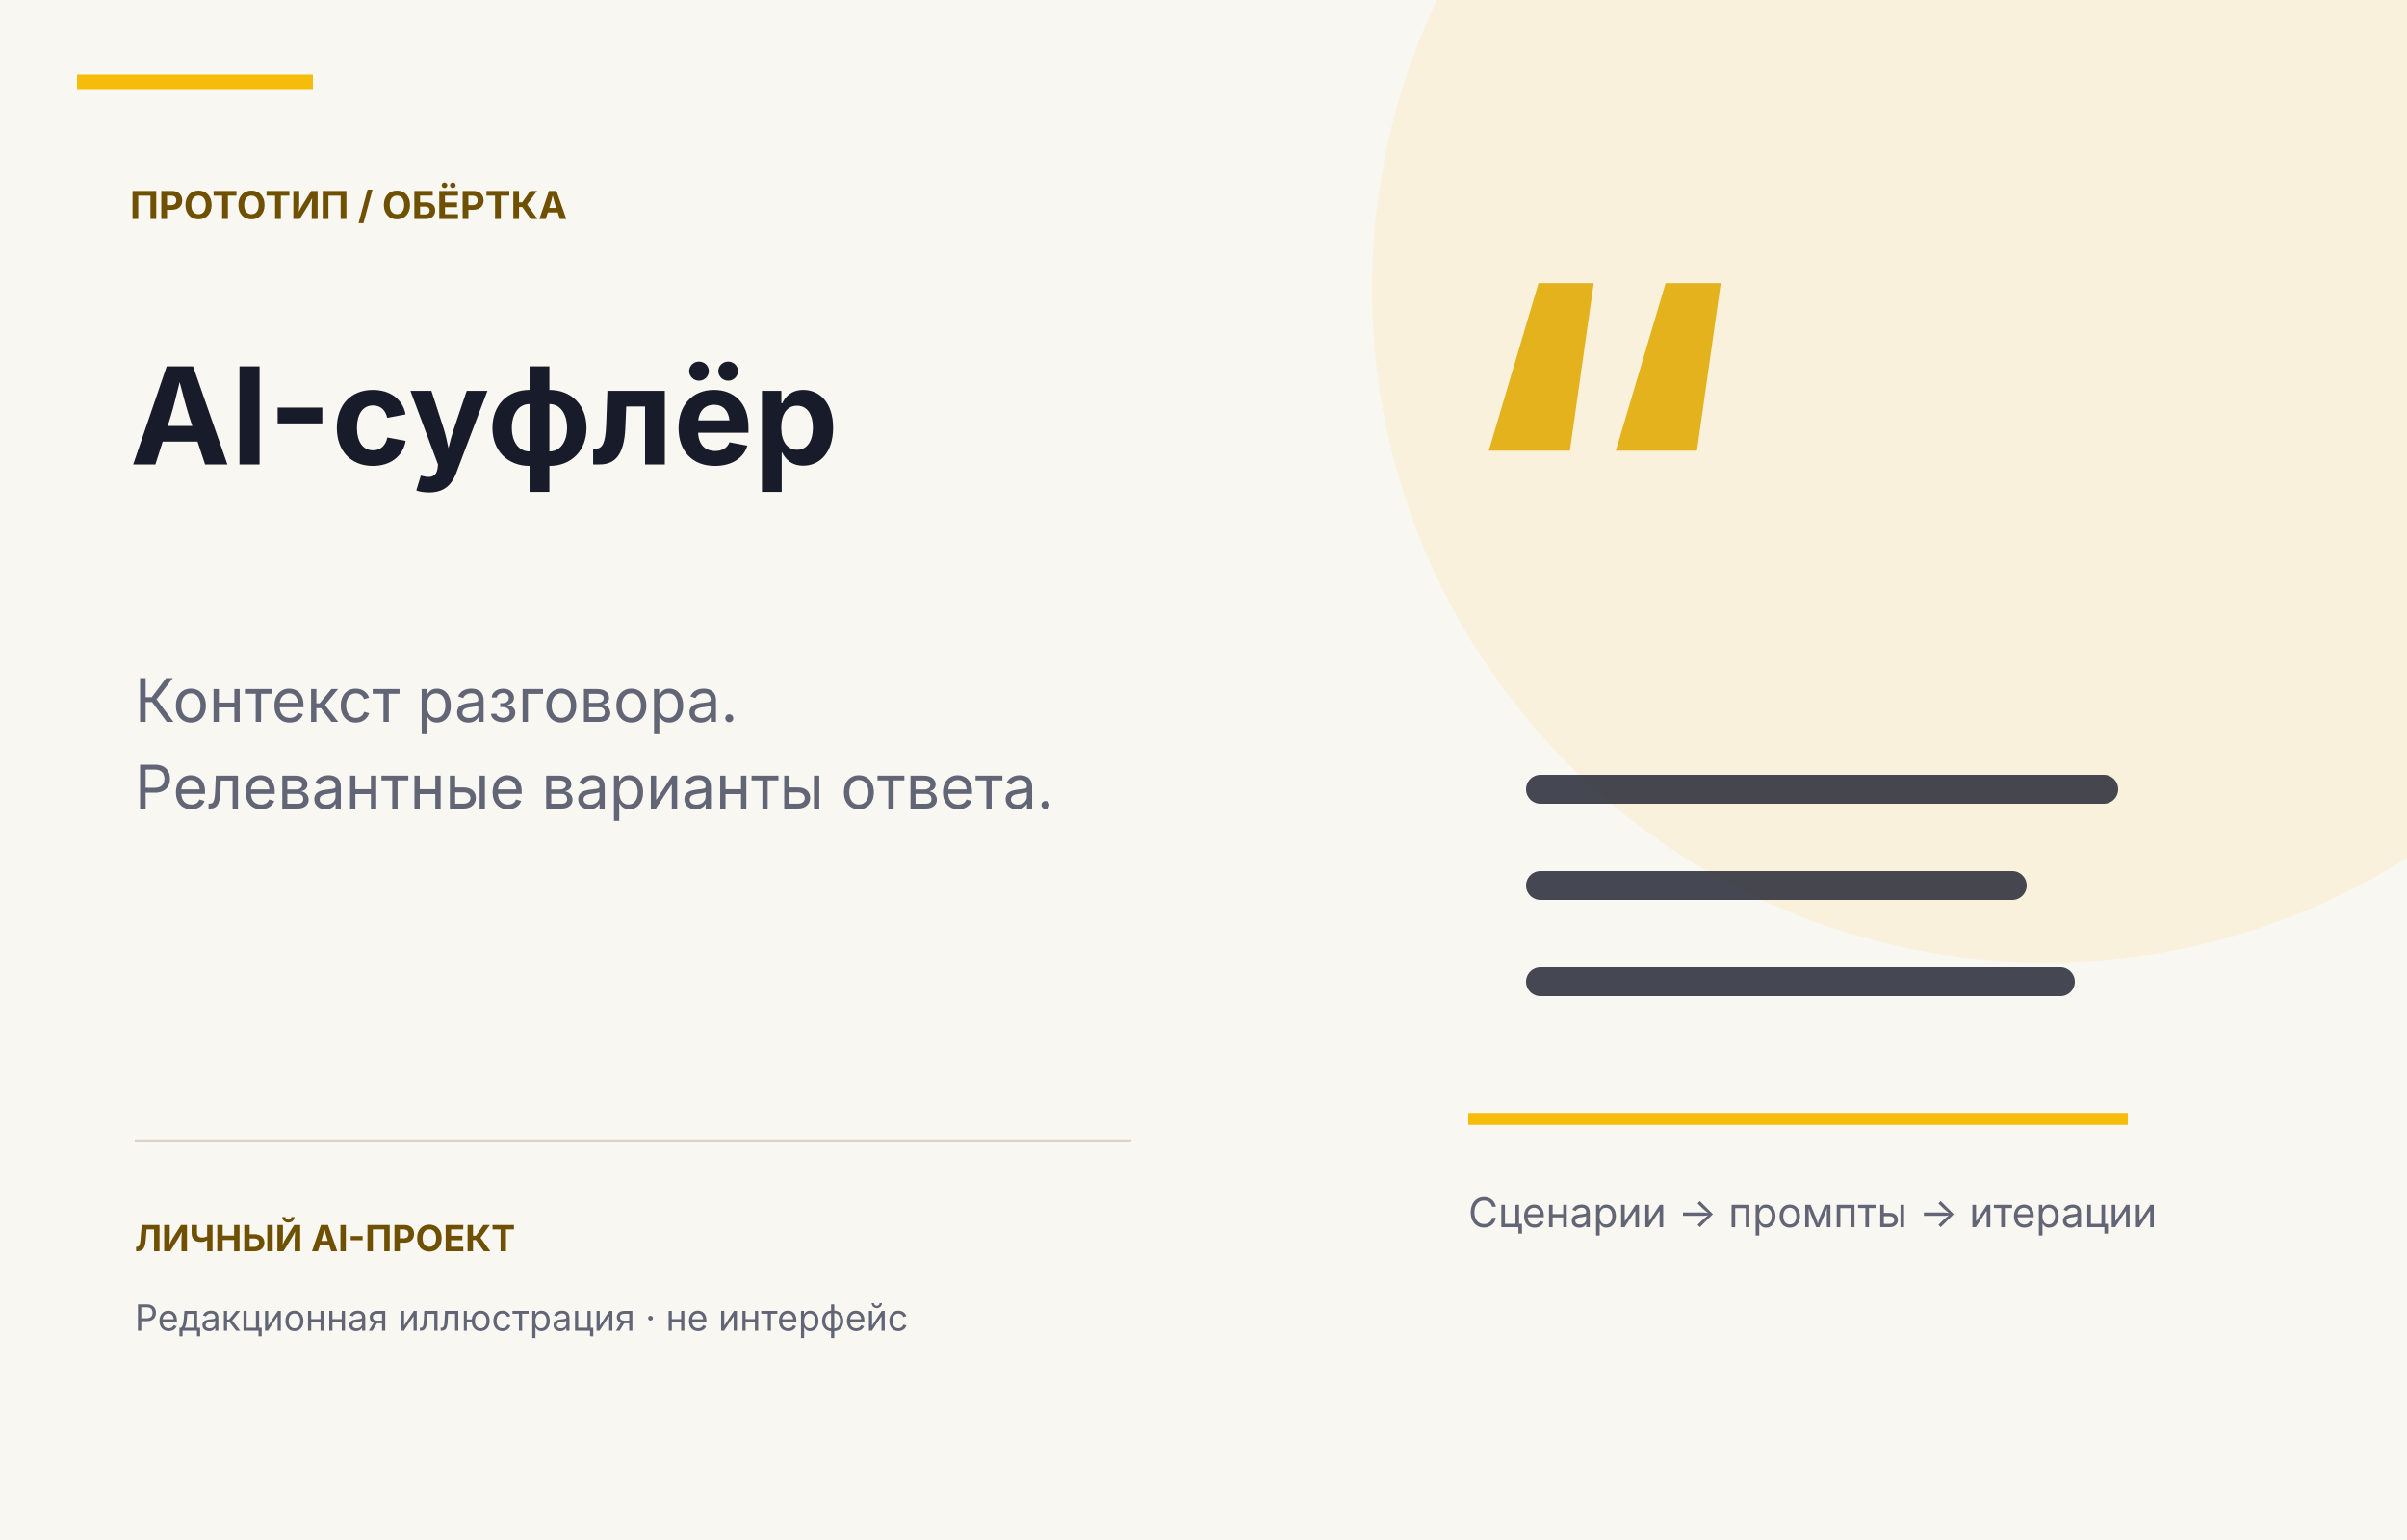
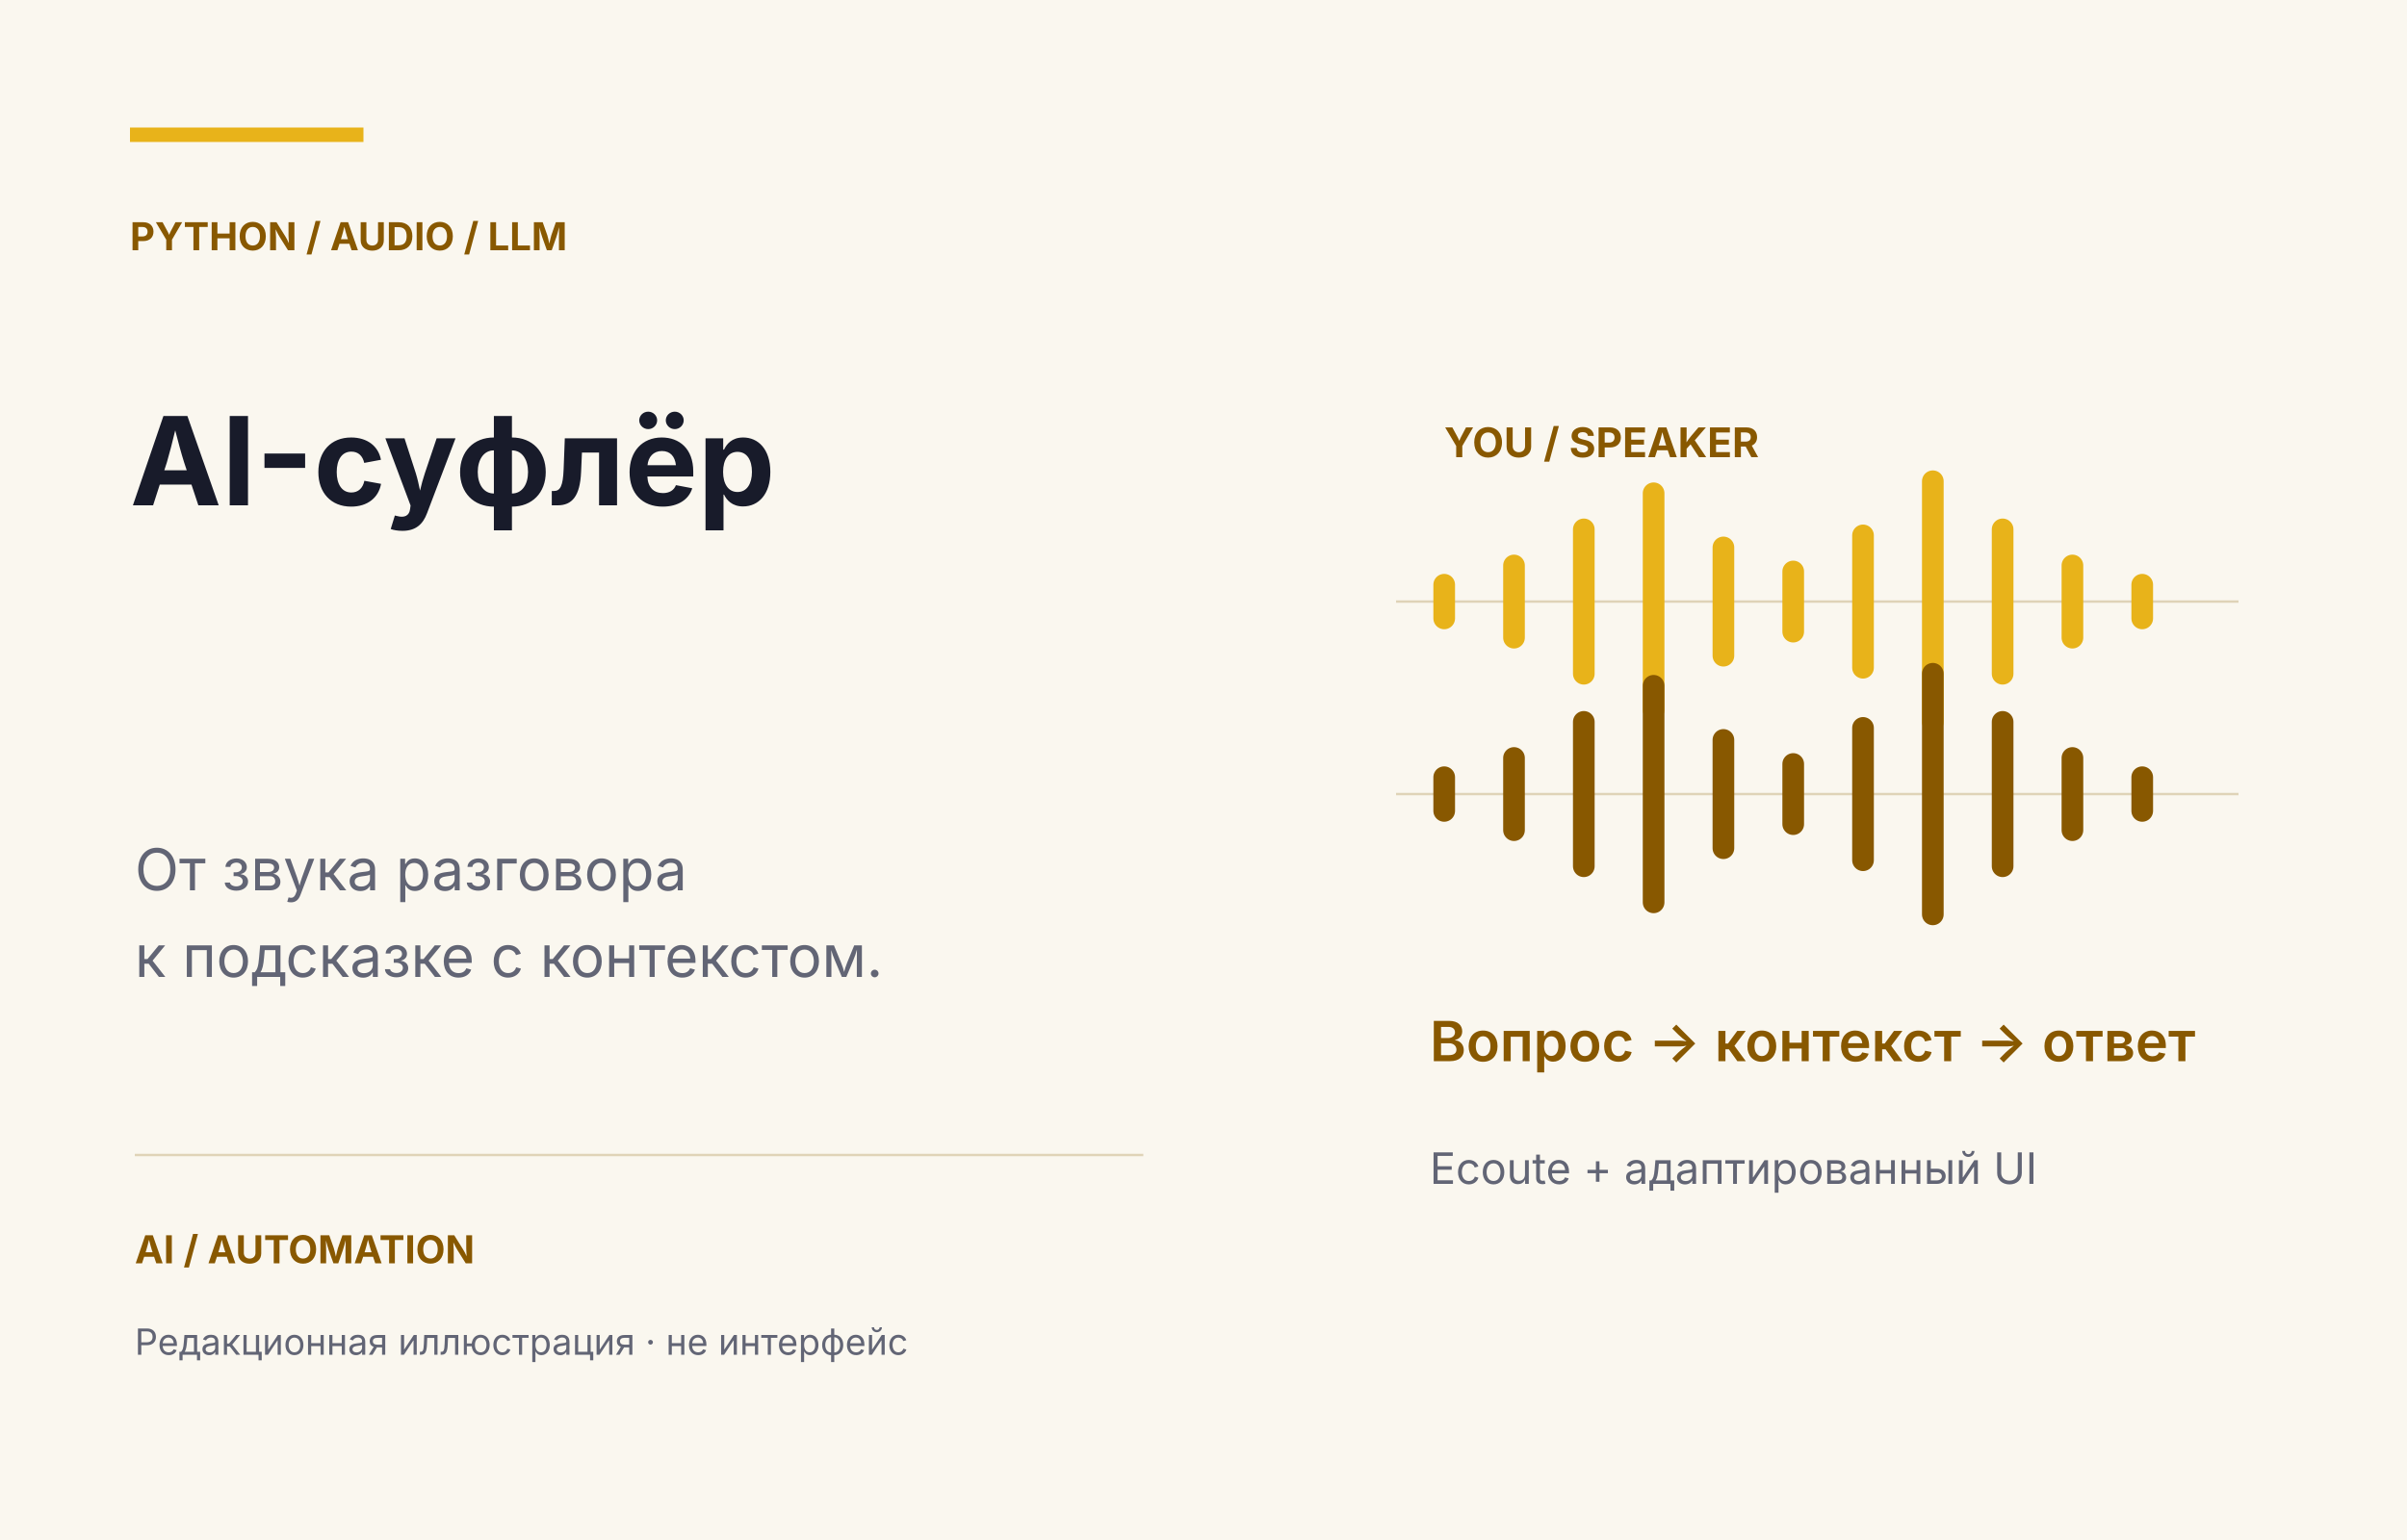
- <svg xmlns="http://www.w3.org/2000/svg" width="1000" height="640" viewBox="0 0 1000 640" role="img">
-   <defs>
-     <marker id="arrow" markerWidth="8" markerHeight="8" refX="7" refY="4" orient="auto">
-       <path d="M0 0L8 4L0 8" fill="#a87b00" />
-     </marker>
-   </defs>
-   <rect width="100%" height="100%" fill="#f9f7f2" />
+ <svg xmlns="http://www.w3.org/2000/svg" width="1000" height="640" viewBox="0 0 1000 640">
  <g font-family="Inter,Arial,sans-serif">
-     <circle cx="850" cy="120" r="280" fill="#f5bc0a" opacity=".10" />
-     <path d="M32 34H130" stroke="#f5bc0a" stroke-width="6" />
-     <text x="54" y="91" font-size="16" fill="#6e5000" font-weight="700">ПРОТОТИП / ОБЁРТКА</text>
-     <text x="54" y="193" font-size="56" fill="#181b2a" font-weight="700">AI-суфлёр</text>
-     <text x="56" y="300" font-size="25" fill="#626575" font-weight="400">Контекст разговора.</text>
-     <text x="56" y="336" font-size="25" fill="#626575" font-weight="400">Релевантные варианты ответа.</text>
-     <path d="M56 474H470" stroke="#d9d3c8" />
-     <text x="56" y="520" font-size="15" fill="#6e5000" font-weight="700">ЛИЧНЫЙ AI-ПРОЕКТ</text>
-     <text x="56" y="553" font-size="15" fill="#626575" font-weight="400">Редакционная иллюстрация · не интерфейс</text>
-     <text x="600" y="285" font-size="230" fill="#e4b21c" font-weight="700">“</text>
-     <path d="M640 328H874M640 368H836M640 408H856" stroke="#181b2a" stroke-width="12" stroke-linecap="round" opacity=".8" />
-     <path d="M610 465H884" stroke="#f5bc0a" stroke-width="5" />
-     <text x="610" y="510" font-size="17" fill="#626575" font-weight="400">Сценарии → промпты → итерации</text>
+     <rect width="1000" height="640" fill="#faf7ef" />
+     <path d="M54 56H151" stroke="#e8b31a" stroke-width="6" />
+     <text x="54" y="104" font-size="16" fill="#885800" font-weight="700">PYTHON / AUDIO / LLM</text>
+     <text x="54" y="210" font-size="51" fill="#181b2a" font-weight="700">AI-суфлёр</text>
+     <text x="56" y="370" font-size="24" fill="#626575" font-weight="400">От звука разговора</text>
+     <text x="56" y="406" font-size="24" fill="#626575" font-weight="400">к подсказке с контекстом.</text>
+     <path d="M56 480H475" stroke="#dfd3b7" />
+     <text x="56" y="525" font-size="16" fill="#885800" font-weight="700">AI / AUTOMATION</text>
+     <text x="56" y="563" font-size="15" fill="#626575" font-weight="400">Редакционная иллюстрация · не интерфейс</text>
+     <text x="600" y="190" font-size="17" fill="#885800" font-weight="700">YOU / SPEAKER</text>
+     <path d="M580 250H930" stroke="#dfd3b7" />
+     <path d="M600 243.0v14" stroke="#e8b31a" stroke-width="9" stroke-linecap="round" />
+     <path d="M629 235.0v30" stroke="#e8b31a" stroke-width="9" stroke-linecap="round" />
+     <path d="M658 220.0v60" stroke="#e8b31a" stroke-width="9" stroke-linecap="round" />
+     <path d="M687 205.0v90" stroke="#e8b31a" stroke-width="9" stroke-linecap="round" />
+     <path d="M716 227.5v45" stroke="#e8b31a" stroke-width="9" stroke-linecap="round" />
+     <path d="M745 237.5v25" stroke="#e8b31a" stroke-width="9" stroke-linecap="round" />
+     <path d="M774 222.5v55" stroke="#e8b31a" stroke-width="9" stroke-linecap="round" />
+     <path d="M803 200.0v100" stroke="#e8b31a" stroke-width="9" stroke-linecap="round" />
+     <path d="M832 220.0v60" stroke="#e8b31a" stroke-width="9" stroke-linecap="round" />
+     <path d="M861 235.0v30" stroke="#e8b31a" stroke-width="9" stroke-linecap="round" />
+     <path d="M890 243.0v14" stroke="#e8b31a" stroke-width="9" stroke-linecap="round" />
+     <path d="M580 330H930" stroke="#dfd3b7" />
+     <path d="M600 323.0v14" stroke="#885800" stroke-width="9" stroke-linecap="round" />
+     <path d="M629 315.0v30" stroke="#885800" stroke-width="9" stroke-linecap="round" />
+     <path d="M658 300.0v60" stroke="#885800" stroke-width="9" stroke-linecap="round" />
+     <path d="M687 285.0v90" stroke="#885800" stroke-width="9" stroke-linecap="round" />
+     <path d="M716 307.5v45" stroke="#885800" stroke-width="9" stroke-linecap="round" />
+     <path d="M745 317.5v25" stroke="#885800" stroke-width="9" stroke-linecap="round" />
+     <path d="M774 302.5v55" stroke="#885800" stroke-width="9" stroke-linecap="round" />
+     <path d="M803 280.0v100" stroke="#885800" stroke-width="9" stroke-linecap="round" />
+     <path d="M832 300.0v60" stroke="#885800" stroke-width="9" stroke-linecap="round" />
+     <path d="M861 315.0v30" stroke="#885800" stroke-width="9" stroke-linecap="round" />
+     <path d="M890 323.0v14" stroke="#885800" stroke-width="9" stroke-linecap="round" />
+     <text x="594" y="441" font-size="23" fill="#885800" font-weight="600">Вопрос → контекст → ответ</text>
+     <text x="594" y="492" font-size="18" fill="#626575" font-weight="400">Ecoute + адаптированный UI</text>
  </g>
</svg>
